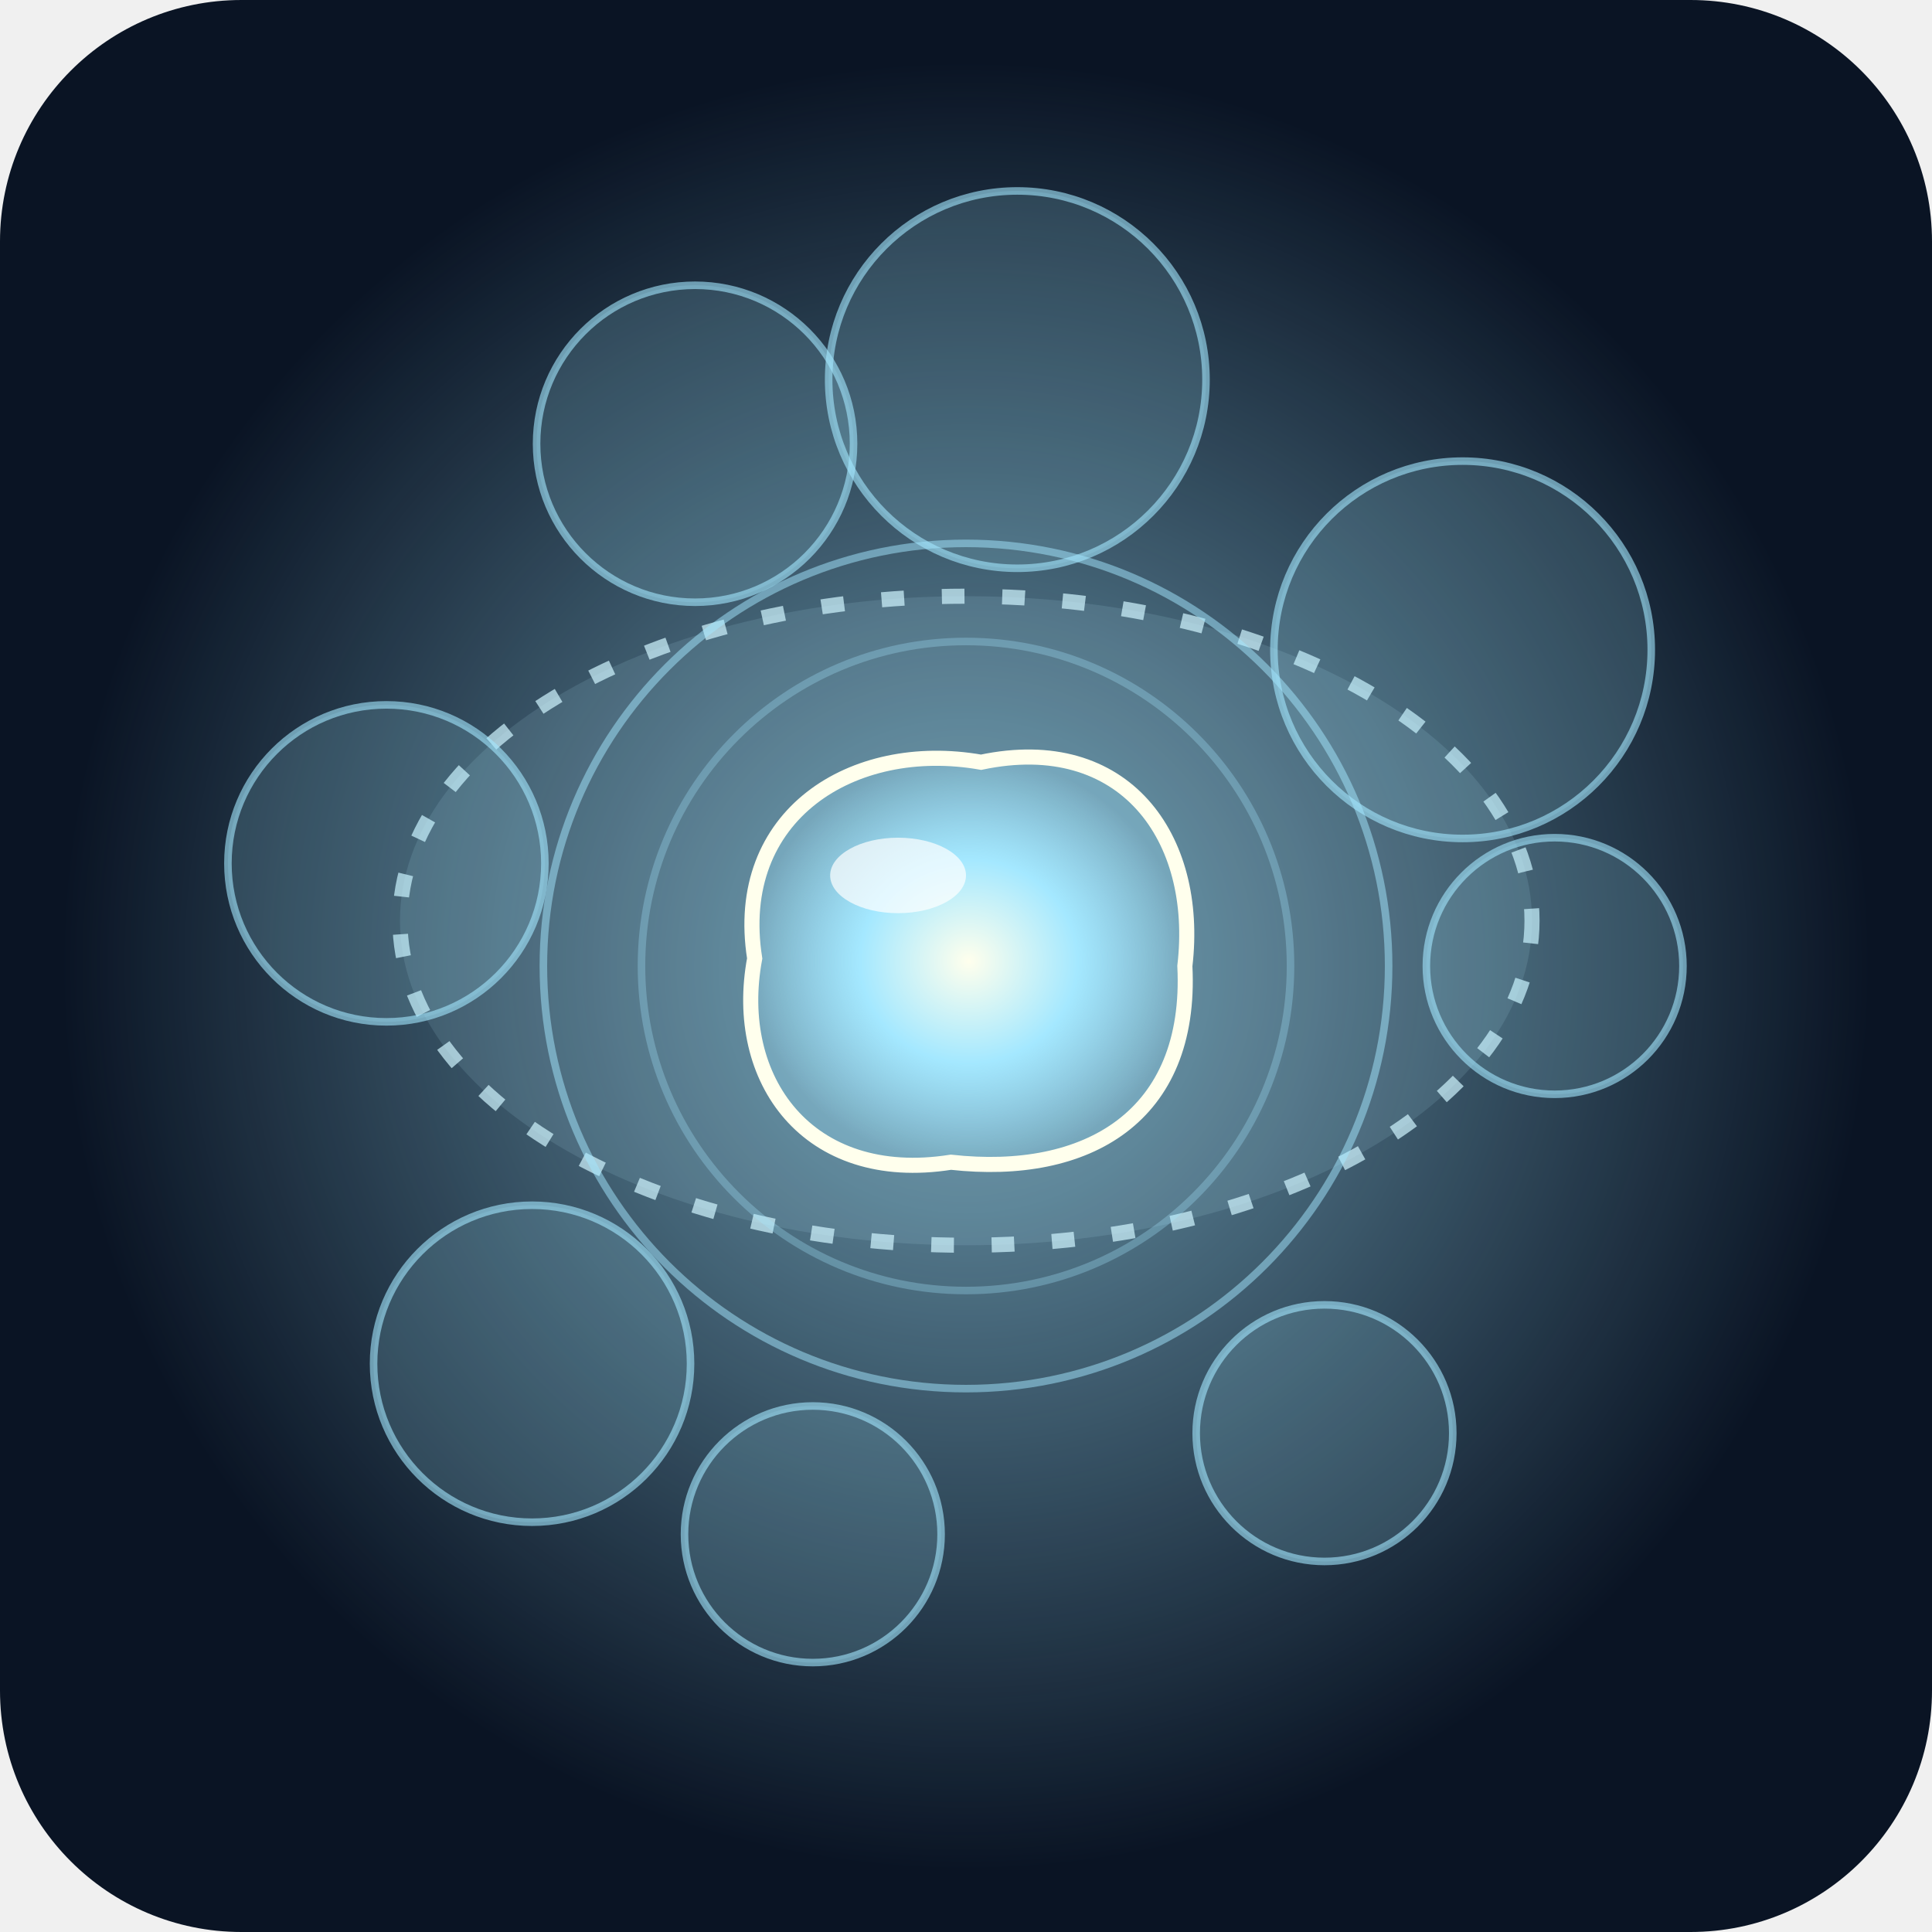
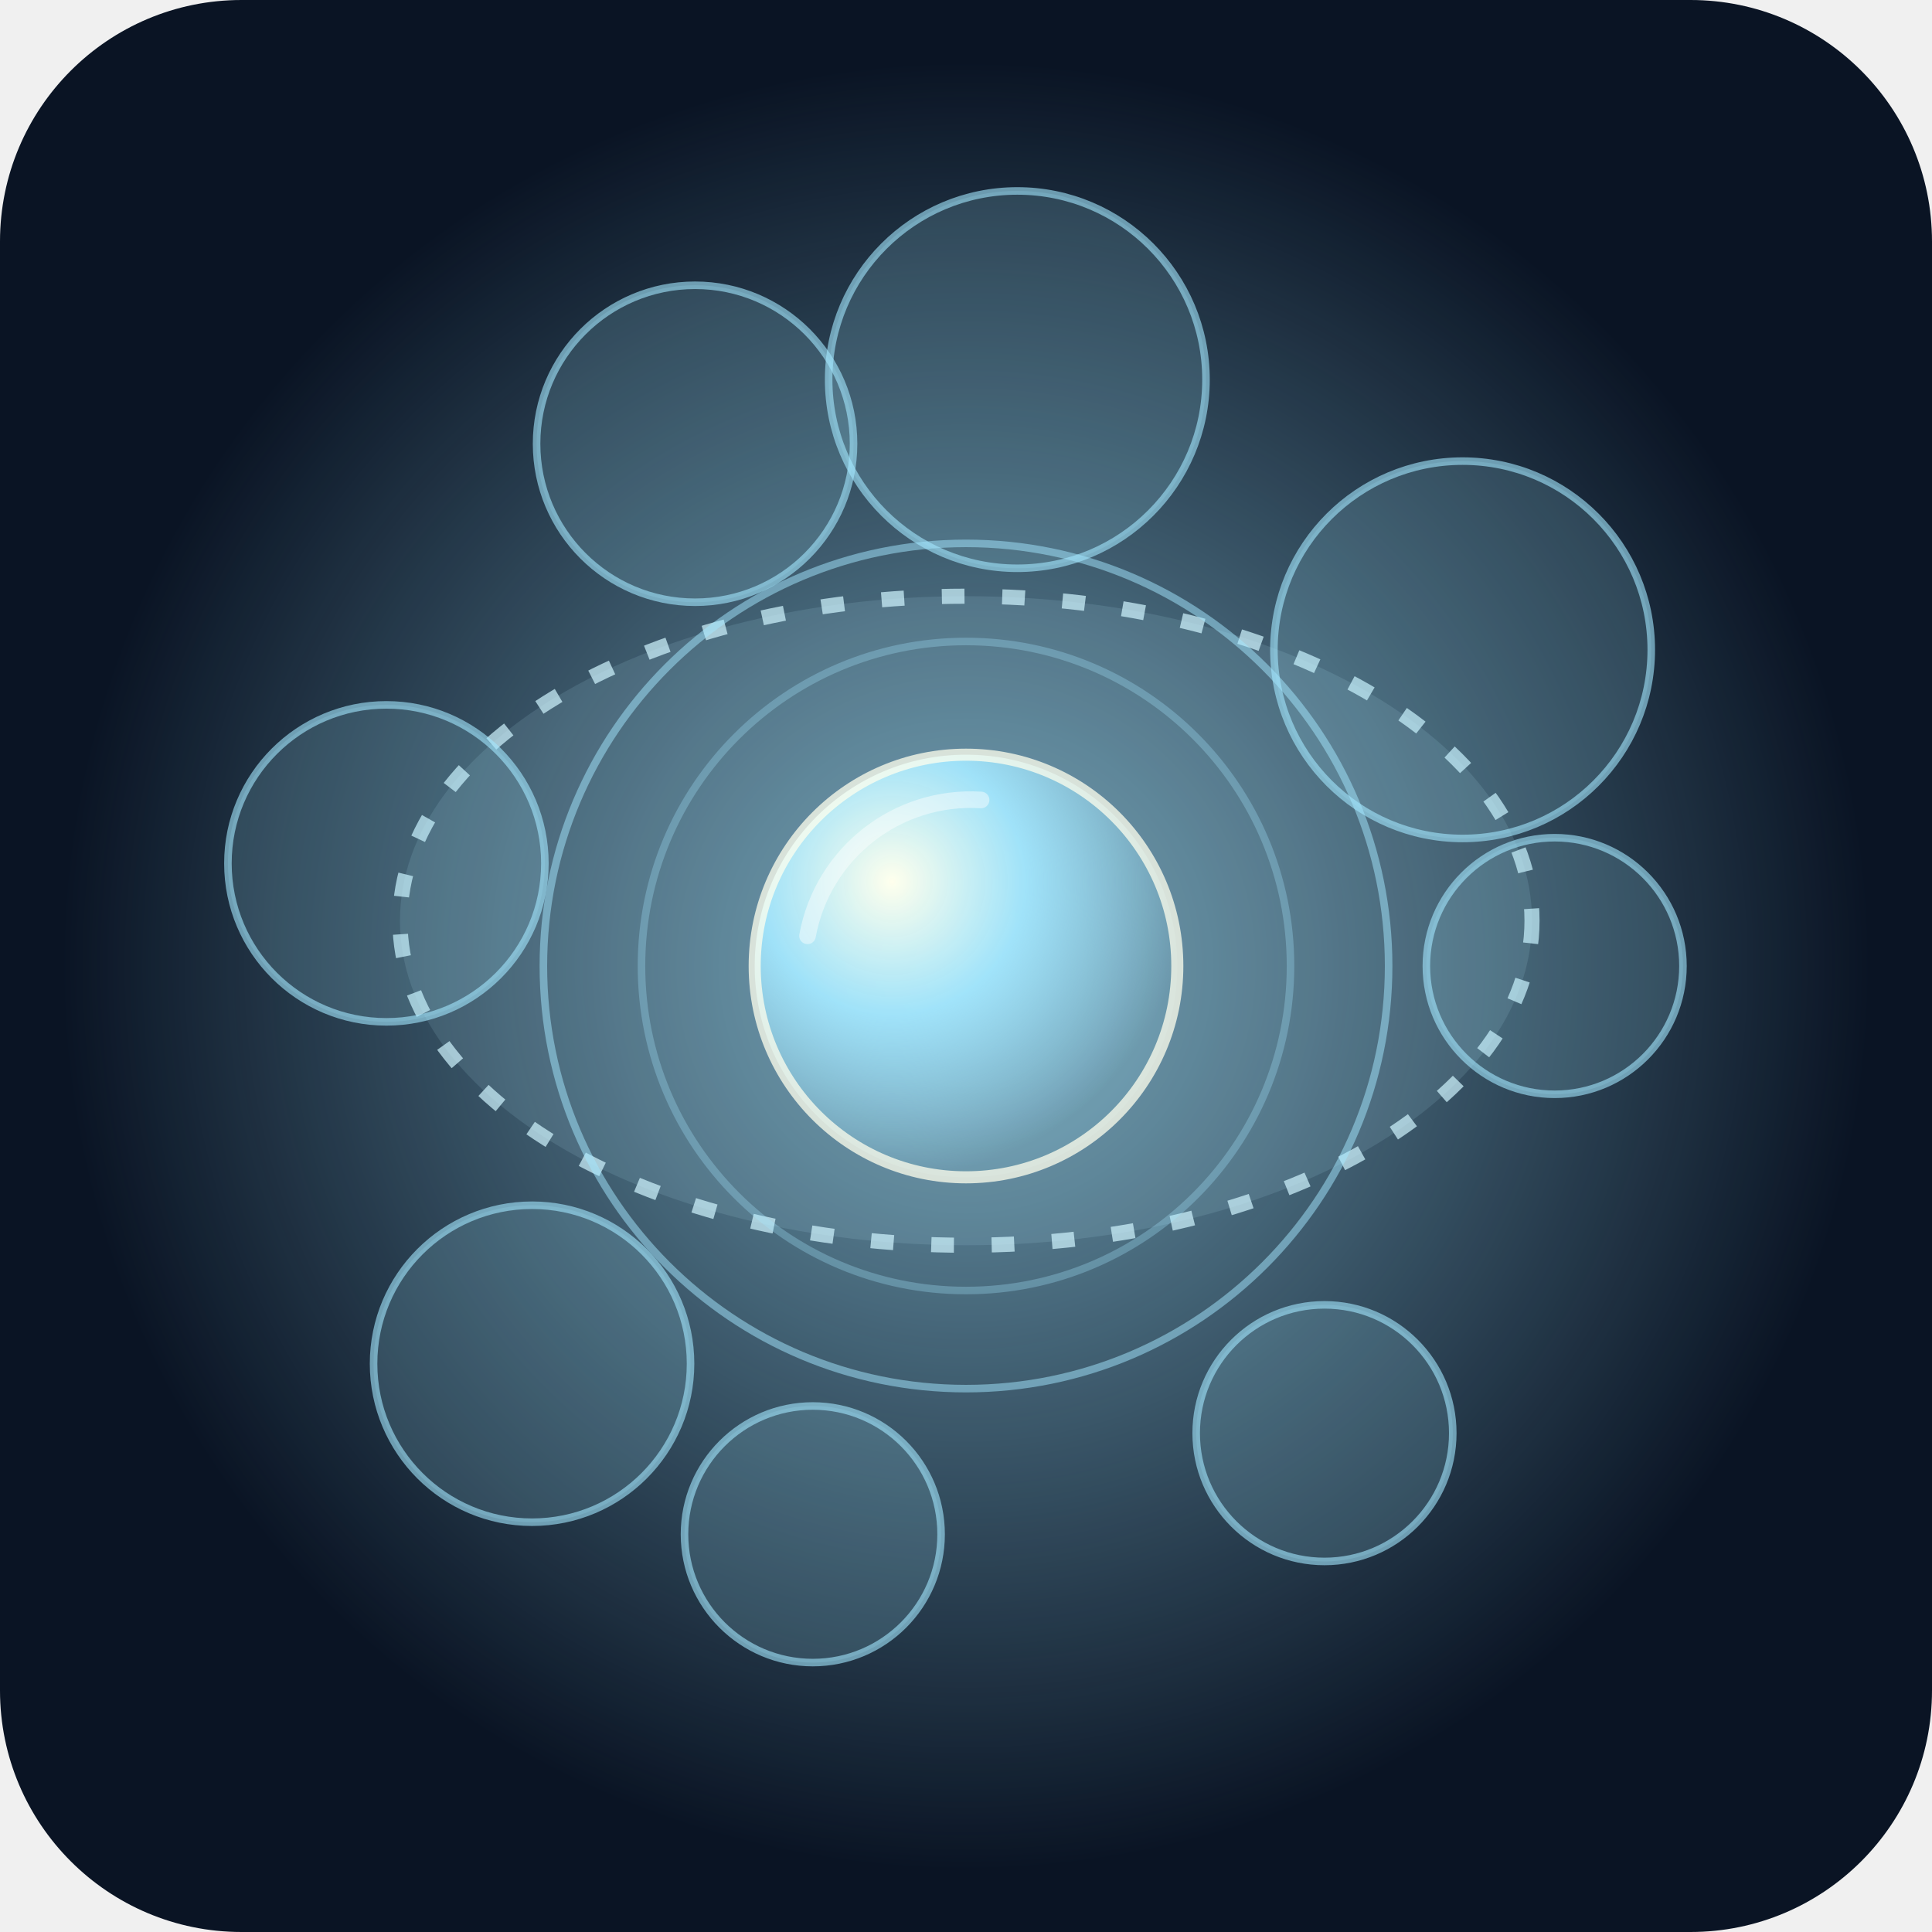
<svg xmlns="http://www.w3.org/2000/svg" viewBox="0 0 256 256">
  <defs>
    <radialGradient id="glow">
      <stop stop-color="#a4e8ff" stop-opacity=".65" />
      <stop offset="1" stop-color="#a4e8ff" stop-opacity="0" />
    </radialGradient>
-     <radialGradient id="blob">
+     <radialGradient id="blob" cx="32.5%" cy="30%" r="70%">
      <stop stop-color="#ffffed" />
-       <stop offset=".5" stop-color="#a4e8ff" />
-       <stop offset="1" stop-color="#a4e8ff" stop-opacity=".3" />
+       <stop offset=".45" stop-color="#a4e8ff" stop-opacity=".93" />
+       <stop offset="1" stop-color="#a4e8ff" stop-opacity=".13" />
    </radialGradient>
  </defs>
  <rect width="256" height="256" rx="32" fill="#0a1424" />
  <circle cx="128" cy="128" r="120" fill="url(#glow)" />
  <ellipse cx="128" cy="122" rx="75" ry="43" fill="#b8efff" fill-opacity=".12" stroke="#d1f5ff" stroke-width="2" stroke-dasharray="3 5" stroke-opacity=".7" />
  <circle cx="206.0" cy="128.0" r="17" fill="#a4e8ff" fill-opacity=".16" stroke="#a4e8ff" stroke-opacity=".6" />
  <circle cx="70.5" cy="180.7" r="21" fill="#a4e8ff" fill-opacity=".16" stroke="#a4e8ff" stroke-opacity=".6" />
  <circle cx="134.8" cy="50.3" r="25" fill="#a4e8ff" fill-opacity=".16" stroke="#a4e8ff" stroke-opacity=".6" />
  <circle cx="175.5" cy="189.9" r="17" fill="#a4e8ff" fill-opacity=".16" stroke="#a4e8ff" stroke-opacity=".6" />
  <circle cx="51.2" cy="114.4" r="21" fill="#a4e8ff" fill-opacity=".16" stroke="#a4e8ff" stroke-opacity=".6" />
  <circle cx="193.8" cy="86.1" r="25" fill="#a4e8ff" fill-opacity=".16" stroke="#a4e8ff" stroke-opacity=".6" />
  <circle cx="107.7" cy="203.3" r="17" fill="#a4e8ff" fill-opacity=".16" stroke="#a4e8ff" stroke-opacity=".6" />
  <circle cx="92.1" cy="58.8" r="21" fill="#a4e8ff" fill-opacity=".16" stroke="#a4e8ff" stroke-opacity=".6" />
  <circle cx="128" cy="128" r="56" fill="none" stroke="#a4e8ff" stroke-opacity=".5" />
  <circle cx="128" cy="128" r="43" fill="none" stroke="#a4e8ff" stroke-opacity=".3" />
-   <path d="M157 128C158 148 144 156 126 154C107 157 97 143 100 127C97 108 113 98 130 101C149 97 159 111 157 128Z" fill="url(#blob)" stroke="#ffffed" stroke-width="2" />
-   <ellipse cx="119" cy="116" rx="9" ry="5" fill="#fff" opacity=".7" />
+   <circle cx="128" cy="128" r="28" fill="url(#blob)" stroke="#ffffed" stroke-opacity=".75" stroke-width="1.6" />
+   <path d="M107 124 A22 22 0 0 1 130 106" fill="none" stroke="#ffffff" stroke-opacity=".44" stroke-width="2.2" stroke-linecap="round" />
</svg>
